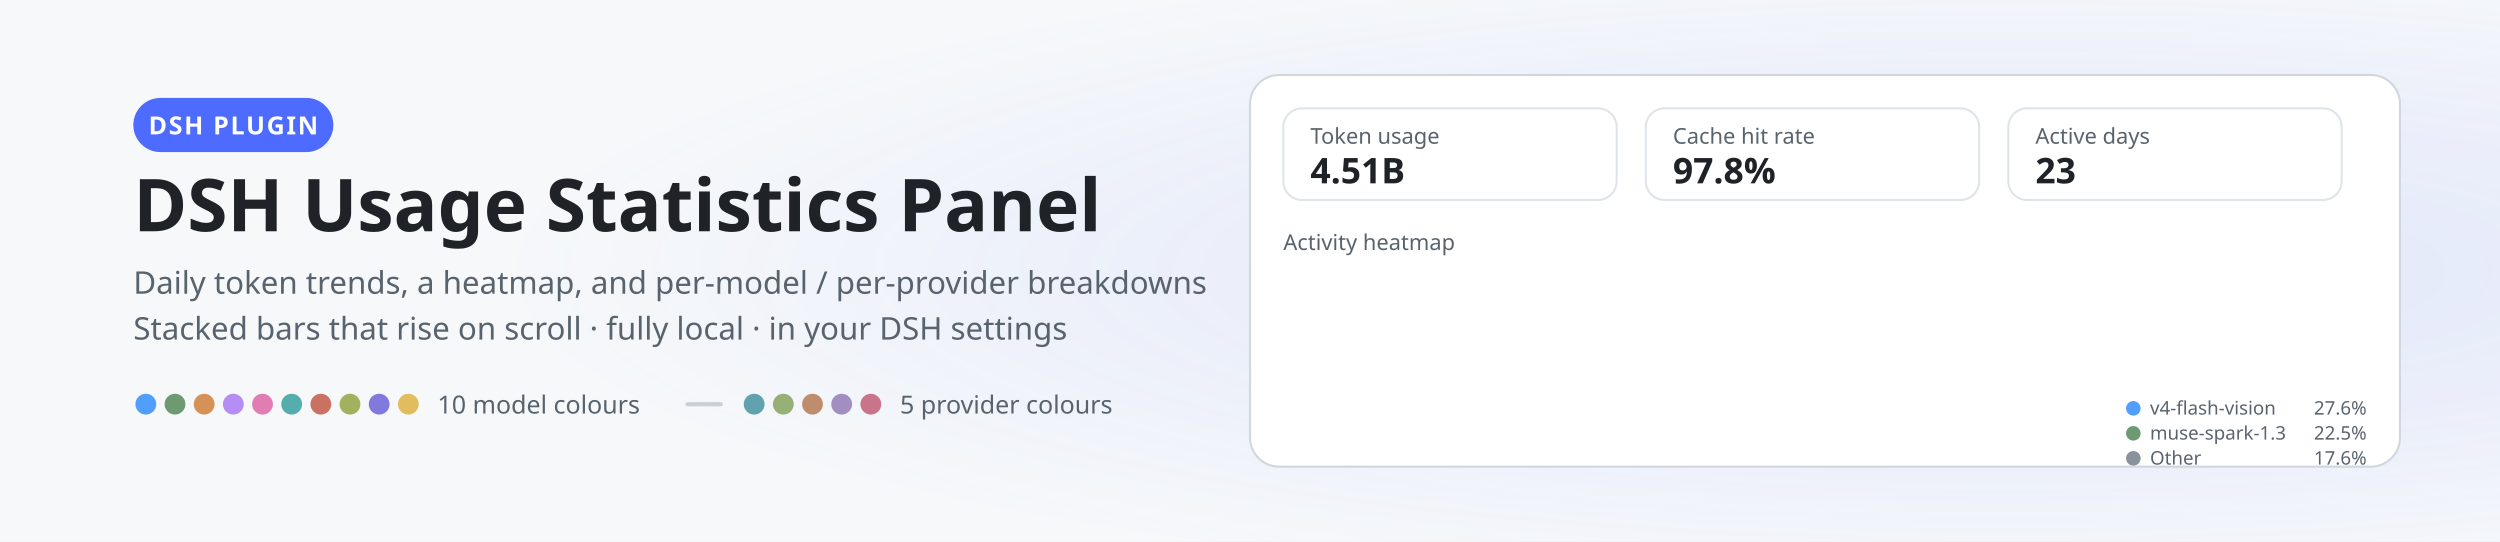
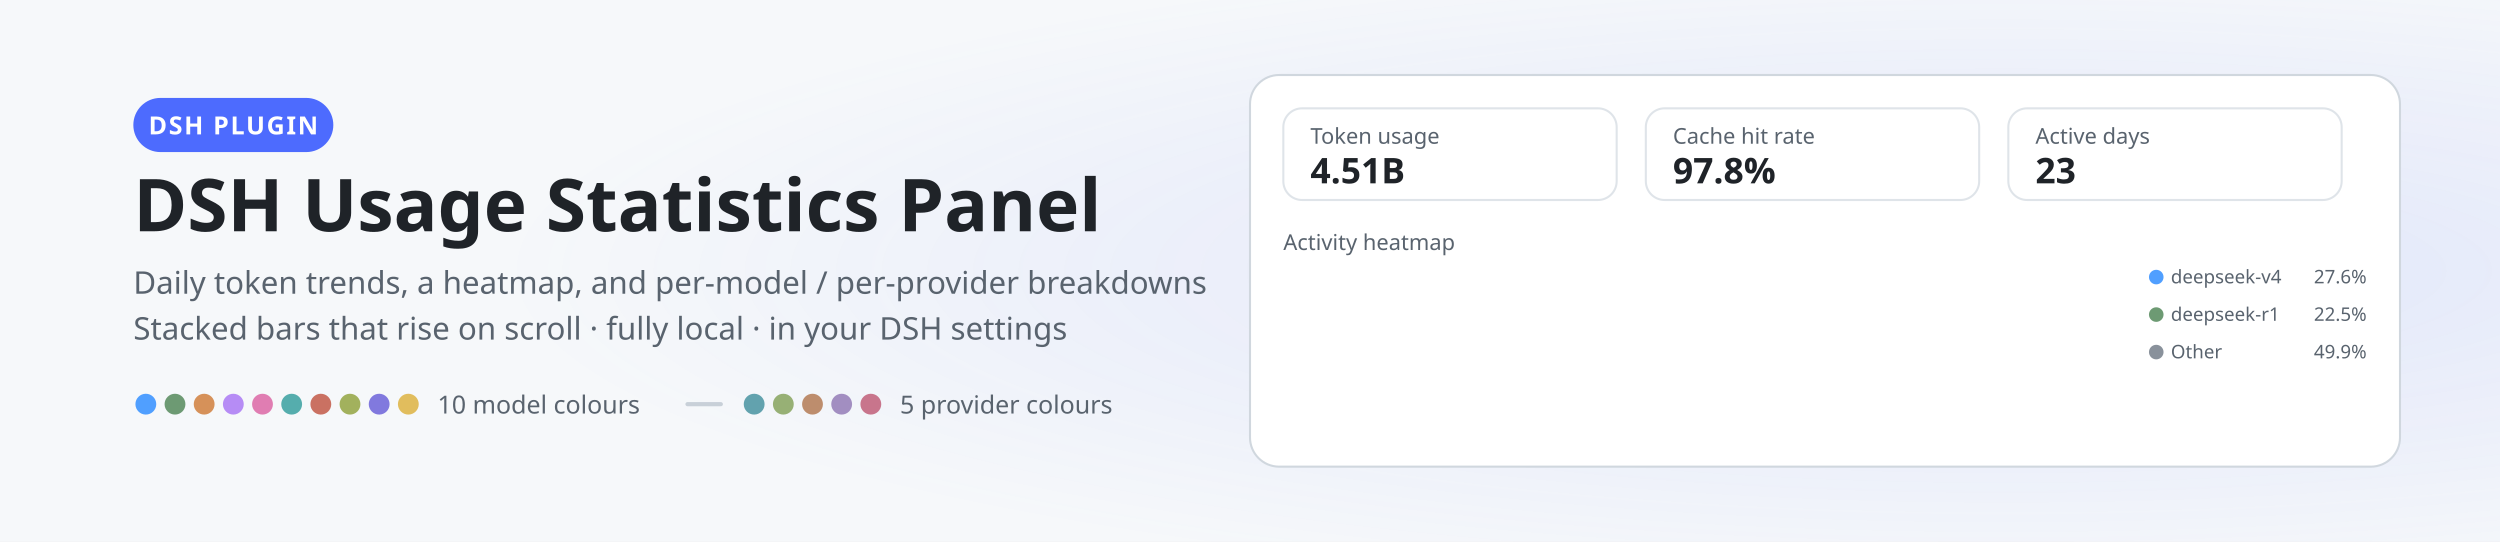
<svg xmlns="http://www.w3.org/2000/svg" width="1200" height="260" viewBox="0 0 1200 260" font-family="system-ui,Segoe UI,sans-serif">
  <defs>
    <radialGradient id="gl" cx=".8" cy=".5" r=".6">
      <stop offset="0" stop-color="#4D6BFE" stop-opacity=".13" />
      <stop offset="1" stop-color="#4D6BFE" stop-opacity="0" />
    </radialGradient>
    <clipPath id="hw">
      <rect x="614" y="124" height="62" width="0">
        <animate attributeName="width" dur="6.4s" repeatCount="indefinite" values="0;0;172;172" keyTimes="0;.125;.312;1" />
      </rect>
    </clipPath>
    <clipPath id="tw">
      <rect x="800" y="110" height="94" width="0">
        <animate attributeName="width" dur="6.4s" repeatCount="indefinite" values="0;0;166;166" keyTimes="0;.188;.406;1" />
      </rect>
    </clipPath>
    <clipPath id="sw">
-       <rect x="1036" y="186" width="34" height="0">
-         <animate attributeName="y" dur="6.4s" repeatCount="indefinite" values="186;186;104;104" keyTimes="0;.438;.55;1" />
-         <animate attributeName="height" dur="6.4s" repeatCount="indefinite" values="0;0;82;82" keyTimes="0;.438;.55;1" />
+       <rect x="1000" y="186" width="28" height="0">
+         <animate attributeName="y" dur="6.4s" repeatCount="indefinite" values="186;186;112;112" keyTimes="0;.438;.55;1" />
+         <animate attributeName="height" dur="6.4s" repeatCount="indefinite" values="0;0;74;74" keyTimes="0;.438;.55;1" />
      </rect>
    </clipPath>
  </defs>
  <rect width="1200" height="260" fill="#F6F8FA" />
  <rect width="1200" height="260" fill="url(#gl)" />
  <rect x="64" y="47" width="96" height="26" rx="13" fill="#4D6BFE" />
  <text x="112" y="64.5" font-size="12" font-weight="600" letter-spacing=".8" fill="#fff" text-anchor="middle">DSH PLUGIN</text>
  <text x="64" y="111" font-size="35" font-weight="700" fill="#1F2328" textLength="470">DSH Usage Statistics Panel</text>
  <text x="64" y="141" font-size="15" fill="#59636E">Daily token trends, a heatmap, and per-model / per-provider breakdowns</text>
  <text x="64" y="163" font-size="15" fill="#59636E">Stacked bars that rise on scroll · fully local · in your DSH settings</text>
  <circle cx="70" cy="194" r="5" fill="#509FFF" />
  <circle cx="84" cy="194" r="5" fill="#6D9A73" />
  <circle cx="98" cy="194" r="5" fill="#D69159" />
  <circle cx="112" cy="194" r="5" fill="#B68CF5" />
  <circle cx="126" cy="194" r="5" fill="#E07DB2" />
  <circle cx="140" cy="194" r="5" fill="#55ADAD" />
  <circle cx="154" cy="194" r="5" fill="#CA7162" />
  <circle cx="168" cy="194" r="5" fill="#A2B15D" />
  <circle cx="182" cy="194" r="5" fill="#8179DE" />
  <circle cx="196" cy="194" r="5" fill="#E1BD5D" />
  <text x="210" y="198.5" font-size="12" fill="#59636E">10 model colours</text>
  <path d="M330 194h16" stroke="#C8D0D8" stroke-width="2" stroke-linecap="round" />
  <circle cx="362" cy="194" r="5" fill="#62A2AE" />
  <circle cx="376" cy="194" r="5" fill="#97B075" />
  <circle cx="390" cy="194" r="5" fill="#BD8D6D" />
  <circle cx="404" cy="194" r="5" fill="#A28EC1" />
  <circle cx="418" cy="194" r="5" fill="#C8758C" />
  <text x="432" y="198.5" font-size="12" fill="#59636E">5 provider colours</text>
  <rect x="600" y="36" width="552" height="188" rx="14" fill="#FFF" stroke="#D0D7DE" />
  <g font-size="10.5" fill="#59636E">
    <rect x="616" y="52" width="160" height="44" rx="9" fill="#FFF" stroke="#DFE4E9" />
    <text x="629" y="69">Token usage</text>
    <text x="629" y="88" font-size="17" font-weight="600" fill="#1F2328">4.51B</text>
    <rect x="790" y="52" width="160" height="44" rx="9" fill="#FFF" stroke="#DFE4E9" />
    <text x="803" y="69">Cache hit rate</text>
    <text x="803" y="88" font-size="17" font-weight="600" fill="#1F2328">97.8%</text>
    <rect x="964" y="52" width="160" height="44" rx="9" fill="#FFF" stroke="#DFE4E9" />
    <text x="977" y="69">Active days</text>
    <text x="977" y="88" font-size="17" font-weight="600" fill="#1F2328">23</text>
  </g>
  <g>
    <animate attributeName="opacity" dur="6.4s" repeatCount="indefinite" values="1;1;0;0" keyTimes="0;.875;.938;1" />
    <text x="616" y="120" font-size="10.5" fill="#59636E">Activity heatmap</text>
    <g clip-path="url(#hw)">
      <path fill="#EBEDF0" d="M616 126h9v9h-9zM640 126h9v9h-9zM664 126h9v9h-9zM700 126h9v9h-9zM748 126h9v9h-9zM628 138h9v9h-9zM676 138h9v9h-9zM712 138h9v9h-9zM760 138h9v9h-9zM616 150h9v9h-9zM652 150h9v9h-9zM688 150h9v9h-9zM736 150h9v9h-9zM772 150h9v9h-9zM628 162h9v9h-9zM676 162h9v9h-9zM712 162h9v9h-9zM748 162h9v9h-9zM616 174h9v9h-9zM652 174h9v9h-9zM700 174h9v9h-9zM760 174h9v9h-9z" />
      <path fill="#D5DCFF" d="M628 126h9v9h-9zM676 126h9v9h-9zM724 126h9v9h-9zM760 126h9v9h-9zM616 138h9v9h-9zM652 138h9v9h-9zM688 138h9v9h-9zM736 138h9v9h-9zM772 138h9v9h-9zM640 150h9v9h-9zM676 150h9v9h-9zM724 150h9v9h-9zM640 162h9v9h-9zM664 162h9v9h-9zM700 162h9v9h-9zM736 162h9v9h-9zM772 162h9v9h-9zM628 174h9v9h-9zM688 174h9v9h-9zM736 174h9v9h-9zM772 174h9v9h-9z" />
      <path fill="#B8C6FF" d="M652 126h9v9h-9zM712 126h9v9h-9zM772 126h9v9h-9zM664 138h9v9h-9zM724 138h9v9h-9zM628 150h9v9h-9zM700 150h9v9h-9zM760 150h9v9h-9zM616 162h9v9h-9zM724 162h9v9h-9zM664 174h9v9h-9zM712 174h9v9h-9zM748 174h9v9h-9z" />
      <path fill="#9DB0FF" d="M688 126h9v9h-9zM640 138h9v9h-9zM748 138h9v9h-9zM712 150h9v9h-9zM652 162h9v9h-9zM760 162h9v9h-9zM676 174h9v9h-9z" />
      <path fill="#7990FE" d="M736 126h9v9h-9zM700 138h9v9h-9zM664 150h9v9h-9zM688 162h9v9h-9zM640 174h9v9h-9zM724 174h9v9h-9z" />
      <path fill="#4D6BFE" d="M748 150h9v9h-9z" />
    </g>
    <g clip-path="url(#tw)">
      <path d="M800 200.5H966" stroke="#E7EAEE" />
      <path fill="#509FFF" d="M804 200v-12h11v12zM825 200v-7h11v7zM846 200v-17h11v17zM867 200v-8h11v8zM888 200v-21h11v21zM909 200v-11h11v11zM930 200v-18h11v18zM951 200v-29h11v29z" />
      <path fill="#6D9A73" d="M804 188v-7h11v7zM825 193v-4h11v4zM846 183v-10h11v10zM867 192v-5h11v5zM888 179v-13h11v13zM909 189v-7h11v7zM930 182v-11h11v11zM951 171v-17h11v17z" />
      <path fill="#D69159" d="M804 181v-5h11v5zM825 189v-4h11v4zM846 173v-7h11v7zM867 187v-3h11v3zM888 166v-8h11v8zM909 182v-4h11v4zM930 171v-7h11v7zM951 154v-12h11v12z" />
      <path d="M804 122C826 119 846 124 868 121S908 115 930 118 956 114 962 115" fill="none" stroke="#4D6BFE" stroke-width="2.5" />
    </g>
    <g clip-path="url(#sw)">
-       <rect x="1038" y="104" width="30" height="82" rx="6" fill="#EBEDF0" />
-       <rect x="1038" y="104" width="30" height="22.6" fill="#509FFF" />
-       <rect x="1038" y="126.6" width="30" height="18.5" fill="#6D9A73" />
-       <rect x="1038" y="145.1" width="30" height="11.2" fill="#D69159" />
-       <rect x="1038" y="156.3" width="30" height="10" fill="#B68CF5" />
-       <rect x="1038" y="166.3" width="30" height="5.2" fill="#E07DB2" />
-       <rect x="1038" y="171.5" width="30" height="5.1" fill="#55ADAD" />
-       <rect x="1038" y="176.6" width="30" height="3.9" fill="#CA7162" />
-       <rect x="1038" y="180.5" width="30" height="5.5" fill="#89919B" />
+       <rect x="1004" y="112" width="20" height="74" rx="5" fill="#EBEDF0" />
+       <rect x="1004" y="112" width="20" height="20.4" fill="#509FFF" />
+       <rect x="1004" y="132.4" width="20" height="16.7" fill="#6D9A73" />
+       <rect x="1004" y="149.1" width="20" height="10.1" fill="#D69159" />
+       <rect x="1004" y="159.2" width="20" height="9" fill="#B68CF5" />
+       <rect x="1004" y="168.2" width="20" height="4.7" fill="#E07DB2" />
+       <rect x="1004" y="172.9" width="20" height="4.6" fill="#55ADAD" />
+       <rect x="1004" y="177.5" width="20" height="3.6" fill="#CA7162" />
+       <rect x="1004" y="181.1" width="20" height="4.9" fill="#89919B" />
    </g>
    <g font-size="9" fill="#59636E">
      <animate attributeName="opacity" dur="6.4s" repeatCount="indefinite" values="0;0;1;1" keyTimes="0;.547;.609;1" />
-       <circle cx="1024" cy="196" r="3.5" fill="#509FFF" />
-       <text x="1032" y="199">v4-flash-vision</text>
-       <text x="1136" y="199" text-anchor="end">27.6%</text>
-       <circle cx="1024" cy="208" r="3.5" fill="#6D9A73" />
-       <text x="1032" y="211">muse-spark-1.3</text>
-       <text x="1136" y="211" text-anchor="end">22.5%</text>
-       <circle cx="1024" cy="220" r="3.5" fill="#89919B" />
-       <text x="1032" y="223">Other</text>
-       <text x="1136" y="223" text-anchor="end">17.6%</text>
+       <circle cx="1035" cy="133" r="3.5" fill="#509FFF" />
+       <text x="1042" y="136">deepseek-v4</text>
+       <text x="1136" y="136" text-anchor="end">27.6%</text>
+       <circle cx="1035" cy="151" r="3.5" fill="#6D9A73" />
+       <text x="1042" y="154">deepseek-r1</text>
+       <text x="1136" y="154" text-anchor="end">22.5%</text>
+       <circle cx="1035" cy="169" r="3.5" fill="#89919B" />
+       <text x="1042" y="172">Other</text>
+       <text x="1136" y="172" text-anchor="end">49.9%</text>
    </g>
  </g>
</svg>
